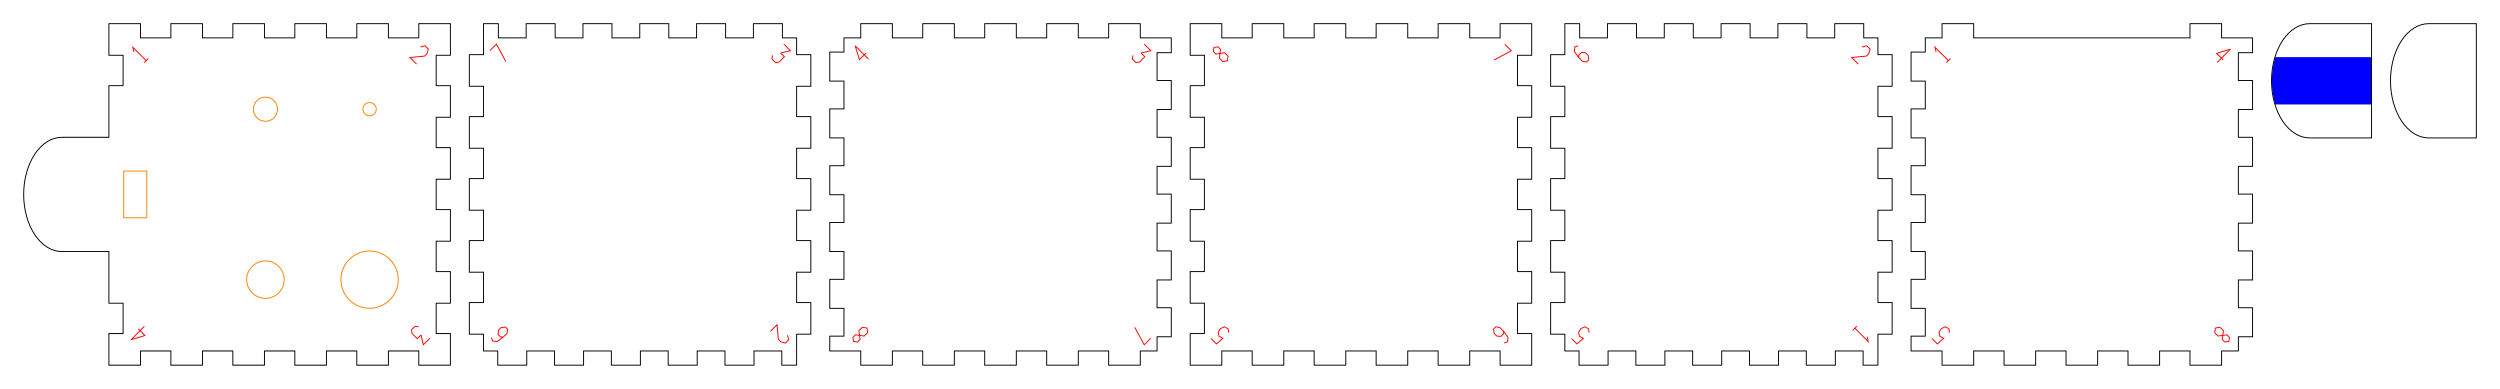
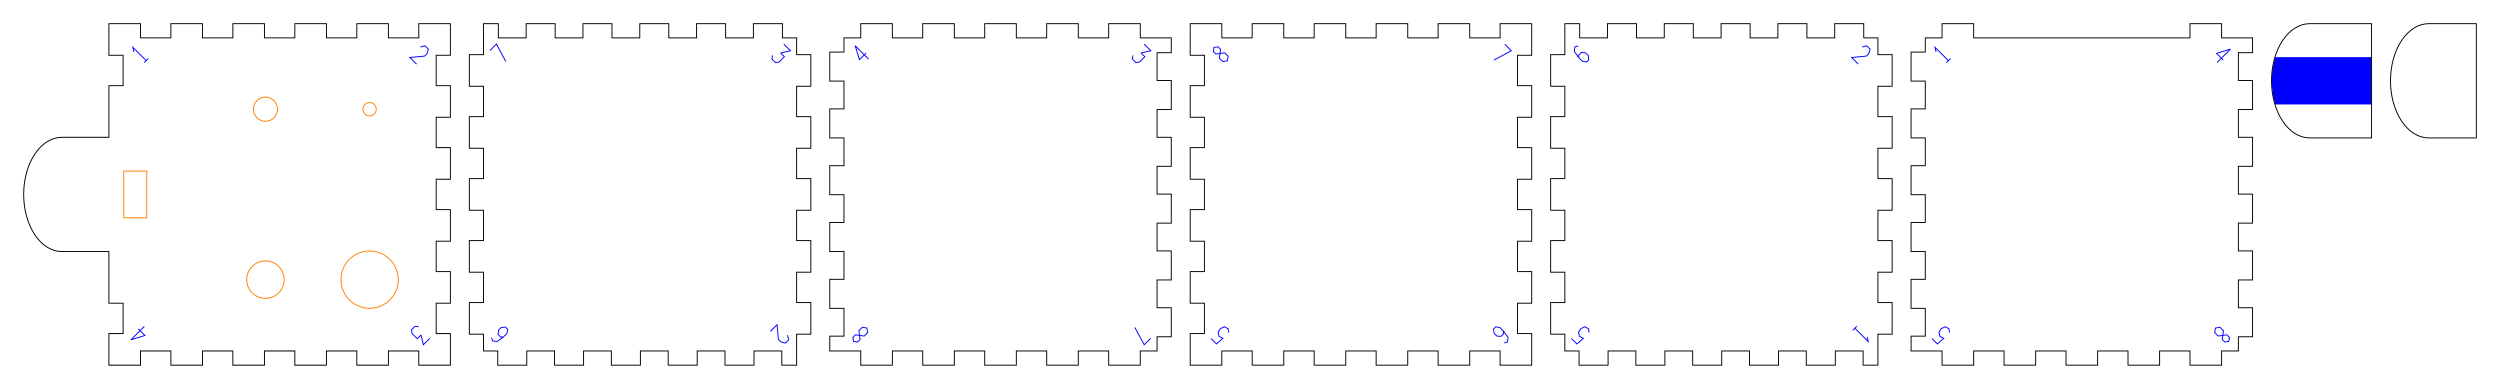
<svg xmlns="http://www.w3.org/2000/svg" width="528.04mm" height="82.13mm" viewBox="0 0 528.04 82.13">
  <g fill="#0000ff" stroke="none">
    <path d="M 500.845,12.065 L 500.845,22.065 L 480.573,22.065 L 480.486,21.770 L 480.404,21.472 L 480.328,21.171 L 480.257,20.866 L 480.192,20.559 L 480.132,20.250 L 480.078,19.938 L 480.029,19.624 L 479.986,19.308 L 479.949,18.991 L 479.917,18.672 L 479.891,18.352 L 479.871,18.031 L 479.857,17.709 L 479.848,17.387 L 479.845,17.065 L 479.848,16.743 L 479.857,16.421 L 479.871,16.099 L 479.891,15.778 L 479.917,15.458 L 479.949,15.139 L 479.986,14.822 L 480.029,14.506 L 480.078,14.192 L 480.132,13.880 L 480.192,13.571 L 480.257,13.264 L 480.328,12.959 L 480.404,12.658 L 480.486,12.360 L 480.573,12.065 Z" />
  </g>
-   <g fill="none" stroke="#ff0000" stroke-width="0.2">
+   <g fill="none" stroke="#0000ff" stroke-width="0.2">
    <path d="M 88.792,9.936 L 89.764,9.664 L 90.466,10.366 L 90.194,11.338 L 89.685,11.848 L 86.585,12.142 L 87.988,13.545" />
    <path d="M 90.817,71.414 L 89.414,72.817 L 88.930,70.755" />
    <path d="M 88.930,70.755 L 88.141,71.544 L 87.038,70.441 L 86.901,69.673 L 87.673,68.901 L 88.441,69.038" />
    <path d="M 30.492,68.936 L 27.664,71.764 L 30.604,70.858 L 29.202,69.455" />
    <path d="M 28.286,10.988 L 28.050,9.980 L 30.878,12.808" />
    <path d="M 30.457,13.229 L 31.334,12.352" />
    <path d="M 103.478,10.681 L 104.846,9.313 L 106.833,12.984" />
    <path d="M 165.544,9.313 L 166.947,10.716 L 164.885,11.200" />
    <path d="M 164.885,11.200 L 165.674,11.989 L 164.571,13.092 L 163.803,13.229 L 163.031,12.457 L 163.168,11.689" />
    <path d="M 166.324,70.792 L 166.596,71.764 L 165.894,72.466 L 164.922,72.194 L 164.412,71.685 L 164.118,68.585 L 162.715,69.988" />
    <path d="M 103.810,71.328 L 104.057,72.028 L 105.007,72.129 L 106.314,71.173 L 107.078,70.410 L 107.236,69.550 L 106.763,69.076 L 105.850,69.182 L 105.285,69.748 L 105.207,70.632 L 105.768,71.193 L 106.314,71.173" />
    <path d="M 183.454,12.492 L 180.626,9.664 L 181.532,12.604 L 182.935,11.202" />
    <path d="M 241.674,9.313 L 243.077,10.716 L 241.015,11.200" />
    <path d="M 241.015,11.200 L 241.804,11.989 L 240.701,13.092 L 239.933,13.229 L 239.161,12.457 L 239.298,11.689" />
    <path d="M 243.042,71.449 L 241.674,72.817 L 239.687,69.146" />
    <path d="M 181.548,70.842 L 181.671,71.701 L 181.133,72.239 L 180.275,72.115 L 180.151,71.257 L 180.689,70.719 L 181.548,70.842 L 182.533,70.979 L 183.268,70.244 L 183.103,69.287 L 182.146,69.122 L 181.411,69.857 L 181.548,70.842" />
    <path d="M 257.678,11.288 L 256.819,11.411 L 256.281,10.873 L 256.405,10.015 L 257.263,9.891 L 257.801,10.429 L 257.678,11.288 L 257.541,12.273 L 258.276,13.008 L 259.233,12.843 L 259.398,11.886 L 258.663,11.151 L 257.678,11.288" />
    <path d="M 317.839,9.348 L 319.207,10.716 L 315.536,12.703" />
    <path d="M 317.718,72.450 L 318.418,72.203 L 318.519,71.253 L 317.563,69.946 L 316.800,69.182 L 315.940,69.024 L 315.466,69.497 L 315.572,70.410 L 316.138,70.975 L 317.022,71.053 L 317.583,70.492 L 317.563,69.946" />
    <path d="M 255.791,71.501 L 256.931,72.641 L 258.291,71.456 L 257.480,71.040 L 257.293,70.175 L 257.775,69.412 L 258.625,69.018 L 259.409,69.462 L 259.508,70.240" />
    <path d="M 333.322,9.680 L 332.622,9.927 L 332.521,10.877 L 333.477,12.184 L 334.240,12.948 L 335.100,13.106 L 335.574,12.633 L 335.468,11.720 L 334.902,11.155 L 334.018,11.077 L 333.457,11.638 L 333.477,12.184" />
    <path d="M 393.312,9.936 L 394.284,9.664 L 394.986,10.366 L 394.714,11.338 L 394.205,11.848 L 391.105,12.142 L 392.508,13.545" />
    <path d="M 394.364,71.142 L 394.600,72.150 L 391.772,69.322" />
    <path d="M 392.193,68.901 L 391.316,69.778" />
    <path d="M 331.921,71.501 L 333.061,72.641 L 334.421,71.456 L 333.610,71.040 L 333.423,70.175 L 333.905,69.412 L 334.755,69.018 L 335.539,69.462 L 335.638,70.240" />
    <path d="M 408.936,10.988 L 408.700,9.980 L 411.528,12.808" />
    <path d="M 411.107,13.229 L 411.984,12.352" />
    <path d="M 468.288,13.194 L 471.116,10.366 L 468.176,11.272 L 469.578,12.675" />
    <path d="M 469.492,70.842 L 470.351,70.719 L 470.889,71.257 L 470.765,72.115 L 469.907,72.239 L 469.369,71.701 L 469.492,70.842 L 469.629,69.857 L 468.894,69.122 L 467.937,69.287 L 467.772,70.244 L 468.507,70.979 L 469.492,70.842" />
    <path d="M 408.051,71.501 L 409.191,72.641 L 410.551,71.456 L 409.740,71.040 L 409.553,70.175 L 410.035,69.412 L 410.885,69.018 L 411.669,69.462 L 411.768,70.240" />
  </g>
  <g fill="none" stroke="#ff8000" stroke-width="0.2">
    <path d="M 26.130,46.000 L 31.000,46.000 L 31.000,36.130 L 26.130,36.130 Z" />
    <circle cx="78.065" cy="23.065" r="1.408" />
    <circle cx="56.065" cy="23.065" r="2.552" />
    <circle cx="56.065" cy="59.065" r="3.955" />
    <circle cx="78.065" cy="59.065" r="6.051" />
  </g>
  <g fill="none" stroke="#000000" stroke-width="0.2">
    <path d="M 95.130,5.000 L 95.130,11.675 L 92.130,11.675 L 92.130,18.091 L 95.130,18.091 L 95.130,24.766 L 92.130,24.766 L 92.130,31.182 L 95.130,31.182 L 95.130,37.857 L 92.130,37.857 L 92.130,44.273 L 95.130,44.273 L 95.130,50.948 L 92.130,50.948 L 92.130,57.364 L 95.130,57.364 L 95.130,64.039 L 92.130,64.039 L 92.130,70.455 L 95.130,70.455 L 95.130,77.130 L 88.455,77.130 L 88.455,74.130 L 82.039,74.130 L 82.039,77.130 L 75.364,77.130 L 75.364,74.130 L 68.948,74.130 L 68.948,77.130 L 62.273,77.130 L 62.273,74.130 L 55.857,74.130 L 55.857,77.130 L 49.182,77.130 L 49.182,74.130 L 42.766,74.130 L 42.766,77.130 L 36.091,77.130 L 36.091,74.130 L 29.675,74.130 L 29.675,77.130 L 23.000,77.130 L 23.000,70.455 L 26.000,70.455 L 26.000,64.039 L 23.000,64.039 L 23.000,53.130 L 13.063,53.130 L 12.271,53.072 L 11.486,52.897 L 10.716,52.608 L 9.969,52.207 L 9.253,51.699 L 8.574,51.089 L 7.939,50.382 L 7.354,49.586 L 6.824,48.709 L 6.354,47.758 L 5.948,46.744 L 5.611,45.675 L 5.346,44.561 L 5.154,43.415 L 5.039,42.245 L 5.000,41.065 L 5.039,39.885 L 5.154,38.715 L 5.346,37.569 L 5.611,36.455 L 5.948,35.386 L 6.354,34.372 L 6.824,33.421 L 7.354,32.544 L 7.939,31.748 L 8.574,31.041 L 9.253,30.431 L 9.969,29.923 L 10.716,29.522 L 11.486,29.233 L 12.271,29.058 L 13.063,29.000 L 23.000,29.000 L 23.000,18.091 L 26.000,18.091 L 26.000,11.675 L 23.000,11.675 L 23.000,5.000 L 29.675,5.000 L 29.675,8.000 L 36.091,8.000 L 36.091,5.000 L 42.766,5.000 L 42.766,8.000 L 49.182,8.000 L 49.182,5.000 L 55.857,5.000 L 55.857,8.000 L 62.273,8.000 L 62.273,5.000 L 68.948,5.000 L 68.948,8.000 L 75.364,8.000 L 75.364,5.000 L 82.039,5.000 L 82.039,8.000 L 88.455,8.000 L 88.455,5.000 Z" />
    <path d="M 102.130,5.000 L 105.260,5.000 L 105.260,8.000 L 111.130,8.000 L 111.130,5.000 L 117.260,5.000 L 117.260,8.000 L 123.130,8.000 L 123.130,5.000 L 129.260,5.000 L 129.260,8.000 L 135.130,8.000 L 135.130,5.000 L 141.260,5.000 L 141.260,8.000 L 147.130,8.000 L 147.130,5.000 L 153.260,5.000 L 153.260,8.000 L 159.130,8.000 L 159.130,5.000 L 165.260,5.000 L 165.260,8.000 L 168.260,8.000 L 168.260,11.545 L 171.260,11.545 L 171.260,18.221 L 168.260,18.221 L 168.260,24.636 L 171.260,24.636 L 171.260,31.312 L 168.260,31.312 L 168.260,37.727 L 171.260,37.727 L 171.260,44.403 L 168.260,44.403 L 168.260,50.818 L 171.260,50.818 L 171.260,57.494 L 168.260,57.494 L 168.260,63.909 L 171.260,63.909 L 171.260,70.585 L 168.260,70.585 L 168.260,77.130 L 165.130,77.130 L 165.130,74.130 L 159.260,74.130 L 159.260,77.130 L 153.130,77.130 L 153.130,74.130 L 147.260,74.130 L 147.260,77.130 L 141.130,77.130 L 141.130,74.130 L 135.260,74.130 L 135.260,77.130 L 129.130,77.130 L 129.130,74.130 L 123.260,74.130 L 123.260,77.130 L 117.130,77.130 L 117.130,74.130 L 111.260,74.130 L 111.260,77.130 L 105.130,77.130 L 105.130,74.130 L 102.130,74.130 L 102.130,70.585 L 99.130,70.585 L 99.130,63.909 L 102.130,63.909 L 102.130,57.494 L 99.130,57.494 L 99.130,50.818 L 102.130,50.818 L 102.130,44.403 L 99.130,44.403 L 99.130,37.727 L 102.130,37.727 L 102.130,31.312 L 99.130,31.312 L 99.130,24.636 L 102.130,24.636 L 102.130,18.221 L 99.130,18.221 L 99.130,11.545 L 102.130,11.545 Z" />
    <path d="M 178.260,8.000 L 181.805,8.000 L 181.805,5.000 L 188.481,5.000 L 188.481,8.000 L 194.896,8.000 L 194.896,5.000 L 201.572,5.000 L 201.572,8.000 L 207.987,8.000 L 207.987,5.000 L 214.663,5.000 L 214.663,8.000 L 221.078,8.000 L 221.078,5.000 L 227.754,5.000 L 227.754,8.000 L 234.169,8.000 L 234.169,5.000 L 240.845,5.000 L 240.845,8.000 L 247.390,8.000 L 247.390,11.130 L 244.390,11.130 L 244.390,17.000 L 247.390,17.000 L 247.390,23.130 L 244.390,23.130 L 244.390,29.000 L 247.390,29.000 L 247.390,35.130 L 244.390,35.130 L 244.390,41.000 L 247.390,41.000 L 247.390,47.130 L 244.390,47.130 L 244.390,53.000 L 247.390,53.000 L 247.390,59.130 L 244.390,59.130 L 244.390,65.000 L 247.390,65.000 L 247.390,71.130 L 244.390,71.130 L 244.390,74.130 L 240.845,74.130 L 240.845,77.130 L 234.169,77.130 L 234.169,74.130 L 227.754,74.130 L 227.754,77.130 L 221.078,77.130 L 221.078,74.130 L 214.663,74.130 L 214.663,77.130 L 207.987,77.130 L 207.987,74.130 L 201.572,74.130 L 201.572,77.130 L 194.896,77.130 L 194.896,74.130 L 188.481,74.130 L 188.481,77.130 L 181.805,77.130 L 181.805,74.130 L 175.260,74.130 L 175.260,71.000 L 178.260,71.000 L 178.260,65.130 L 175.260,65.130 L 175.260,59.000 L 178.260,59.000 L 178.260,53.130 L 175.260,53.130 L 175.260,47.000 L 178.260,47.000 L 178.260,41.130 L 175.260,41.130 L 175.260,35.000 L 178.260,35.000 L 178.260,29.130 L 175.260,29.130 L 175.260,23.000 L 178.260,23.000 L 178.260,17.130 L 175.260,17.130 L 175.260,11.000 L 178.260,11.000 Z" />
    <path d="M 251.390,5.000 L 258.065,5.000 L 258.065,8.000 L 264.481,8.000 L 264.481,5.000 L 271.156,5.000 L 271.156,8.000 L 277.572,8.000 L 277.572,5.000 L 284.247,5.000 L 284.247,8.000 L 290.663,8.000 L 290.663,5.000 L 297.338,5.000 L 297.338,8.000 L 303.754,8.000 L 303.754,5.000 L 310.429,5.000 L 310.429,8.000 L 316.845,8.000 L 316.845,5.000 L 323.520,5.000 L 323.520,11.675 L 320.520,11.675 L 320.520,18.091 L 323.520,18.091 L 323.520,24.766 L 320.520,24.766 L 320.520,31.182 L 323.520,31.182 L 323.520,37.857 L 320.520,37.857 L 320.520,44.273 L 323.520,44.273 L 323.520,50.948 L 320.520,50.948 L 320.520,57.364 L 323.520,57.364 L 323.520,64.039 L 320.520,64.039 L 320.520,70.455 L 323.520,70.455 L 323.520,77.130 L 316.845,77.130 L 316.845,74.130 L 310.429,74.130 L 310.429,77.130 L 303.754,77.130 L 303.754,74.130 L 297.338,74.130 L 297.338,77.130 L 290.663,77.130 L 290.663,74.130 L 284.247,74.130 L 284.247,77.130 L 277.572,77.130 L 277.572,74.130 L 271.156,74.130 L 271.156,77.130 L 264.481,77.130 L 264.481,74.130 L 258.065,74.130 L 258.065,77.130 L 251.390,77.130 L 251.390,70.455 L 254.390,70.455 L 254.390,64.039 L 251.390,64.039 L 251.390,57.364 L 254.390,57.364 L 254.390,50.948 L 251.390,50.948 L 251.390,44.273 L 254.390,44.273 L 254.390,37.857 L 251.390,37.857 L 251.390,31.182 L 254.390,31.182 L 254.390,24.766 L 251.390,24.766 L 251.390,18.091 L 254.390,18.091 L 254.390,11.675 L 251.390,11.675 Z" />
    <path d="M 330.520,5.000 L 333.650,5.000 L 333.650,8.000 L 339.520,8.000 L 339.520,5.000 L 345.650,5.000 L 345.650,8.000 L 351.520,8.000 L 351.520,5.000 L 357.650,5.000 L 357.650,8.000 L 363.520,8.000 L 363.520,5.000 L 369.650,5.000 L 369.650,8.000 L 375.520,8.000 L 375.520,5.000 L 381.650,5.000 L 381.650,8.000 L 387.520,8.000 L 387.520,5.000 L 393.650,5.000 L 393.650,8.000 L 396.650,8.000 L 396.650,11.545 L 399.650,11.545 L 399.650,18.221 L 396.650,18.221 L 396.650,24.636 L 399.650,24.636 L 399.650,31.312 L 396.650,31.312 L 396.650,37.727 L 399.650,37.727 L 399.650,44.403 L 396.650,44.403 L 396.650,50.818 L 399.650,50.818 L 399.650,57.494 L 396.650,57.494 L 396.650,63.909 L 399.650,63.909 L 399.650,70.585 L 396.650,70.585 L 396.650,77.130 L 393.520,77.130 L 393.520,74.130 L 387.650,74.130 L 387.650,77.130 L 381.520,77.130 L 381.520,74.130 L 375.650,74.130 L 375.650,77.130 L 369.520,77.130 L 369.520,74.130 L 363.650,74.130 L 363.650,77.130 L 357.520,77.130 L 357.520,74.130 L 351.650,74.130 L 351.650,77.130 L 345.520,77.130 L 345.520,74.130 L 339.650,74.130 L 339.650,77.130 L 333.520,77.130 L 333.520,74.130 L 330.520,74.130 L 330.520,70.585 L 327.520,70.585 L 327.520,63.909 L 330.520,63.909 L 330.520,57.494 L 327.520,57.494 L 327.520,50.818 L 330.520,50.818 L 330.520,44.403 L 327.520,44.403 L 327.520,37.727 L 330.520,37.727 L 330.520,31.312 L 327.520,31.312 L 327.520,24.636 L 330.520,24.636 L 330.520,18.221 L 327.520,18.221 L 327.520,11.545 L 330.520,11.545 Z" />
    <path d="M 406.650,8.000 L 410.195,8.000 L 410.195,5.000 L 416.871,5.000 L 416.871,8.000 L 462.559,8.000 L 462.559,5.000 L 469.235,5.000 L 469.235,8.000 L 475.780,8.000 L 475.780,11.130 L 472.780,11.130 L 472.780,17.000 L 475.780,17.000 L 475.780,23.130 L 472.780,23.130 L 472.780,29.000 L 475.780,29.000 L 475.780,35.130 L 472.780,35.130 L 472.780,41.000 L 475.780,41.000 L 475.780,47.130 L 472.780,47.130 L 472.780,53.000 L 475.780,53.000 L 475.780,59.130 L 472.780,59.130 L 472.780,65.000 L 475.780,65.000 L 475.780,71.130 L 472.780,71.130 L 472.780,74.130 L 469.235,74.130 L 469.235,77.130 L 462.559,77.130 L 462.559,74.130 L 456.144,74.130 L 456.144,77.130 L 449.468,77.130 L 449.468,74.130 L 443.053,74.130 L 443.053,77.130 L 436.377,77.130 L 436.377,74.130 L 429.962,74.130 L 429.962,77.130 L 423.286,77.130 L 423.286,74.130 L 416.871,74.130 L 416.871,77.130 L 410.195,77.130 L 410.195,74.130 L 403.650,74.130 L 403.650,71.000 L 406.650,71.000 L 406.650,65.130 L 403.650,65.130 L 403.650,59.000 L 406.650,59.000 L 406.650,53.130 L 403.650,53.130 L 403.650,47.000 L 406.650,47.000 L 406.650,41.130 L 403.650,41.130 L 403.650,35.000 L 406.650,35.000 L 406.650,29.130 L 403.650,29.130 L 403.650,23.000 L 406.650,23.000 L 406.650,17.130 L 403.650,17.130 L 403.650,11.000 L 406.650,11.000 Z" />
    <path d="M 500.910,5.000 L 500.910,29.130 L 487.843,29.130 L 487.051,29.072 L 486.266,28.897 L 485.496,28.608 L 484.749,28.207 L 484.033,27.699 L 483.354,27.089 L 482.719,26.382 L 482.134,25.586 L 481.604,24.709 L 481.134,23.758 L 480.728,22.744 L 480.391,21.675 L 480.126,20.561 L 479.934,19.415 L 479.819,18.245 L 479.780,17.065 L 479.819,15.885 L 479.934,14.715 L 480.126,13.569 L 480.391,12.455 L 480.728,11.386 L 481.134,10.372 L 481.604,9.421 L 482.134,8.544 L 482.719,7.748 L 483.354,7.041 L 484.033,6.431 L 484.749,5.923 L 485.496,5.522 L 486.266,5.233 L 487.051,5.058 L 487.843,5.000 Z" />
    <path d="M 523.040,5.000 L 523.040,29.130 L 512.973,29.130 L 512.181,29.072 L 511.396,28.897 L 510.626,28.608 L 509.879,28.207 L 509.163,27.699 L 508.484,27.089 L 507.849,26.382 L 507.264,25.586 L 506.734,24.709 L 506.264,23.758 L 505.858,22.744 L 505.521,21.675 L 505.256,20.561 L 505.064,19.415 L 504.949,18.245 L 504.910,17.065 L 504.949,15.885 L 505.064,14.715 L 505.256,13.569 L 505.521,12.455 L 505.858,11.386 L 506.264,10.372 L 506.734,9.421 L 507.264,8.544 L 507.849,7.748 L 508.484,7.041 L 509.163,6.431 L 509.879,5.923 L 510.626,5.522 L 511.396,5.233 L 512.181,5.058 L 512.973,5.000 Z" />
  </g>
</svg>
